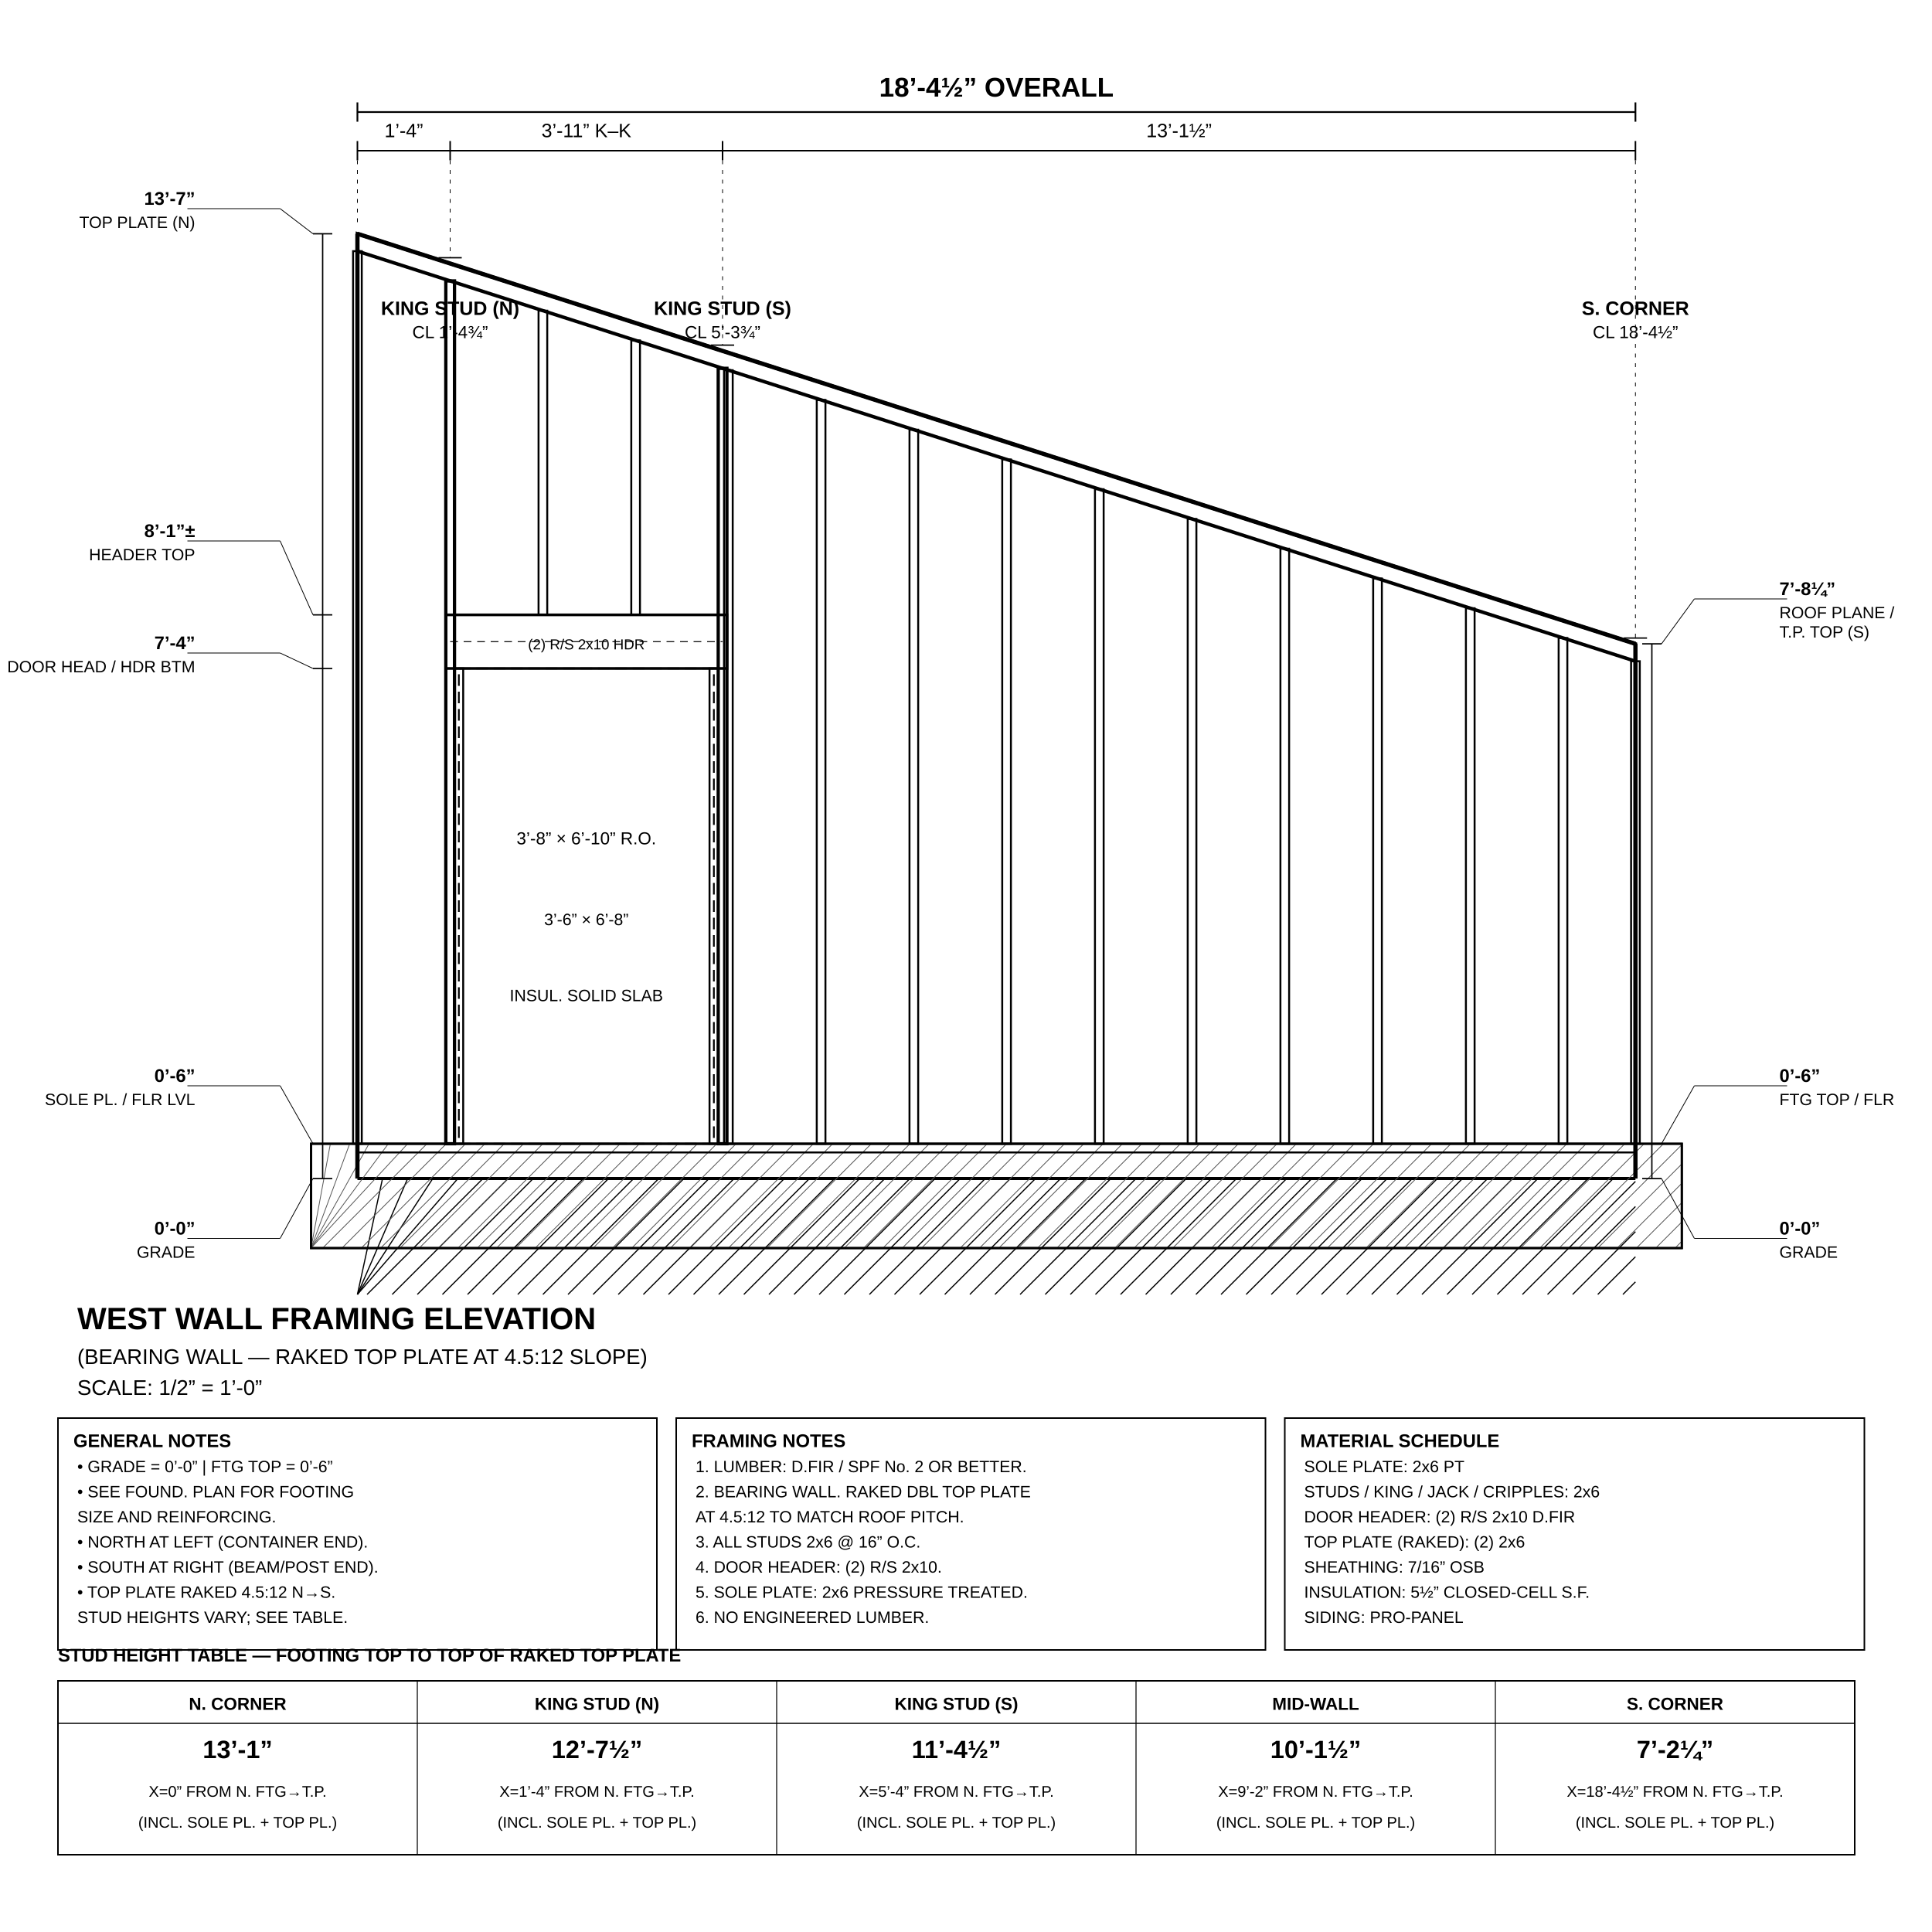
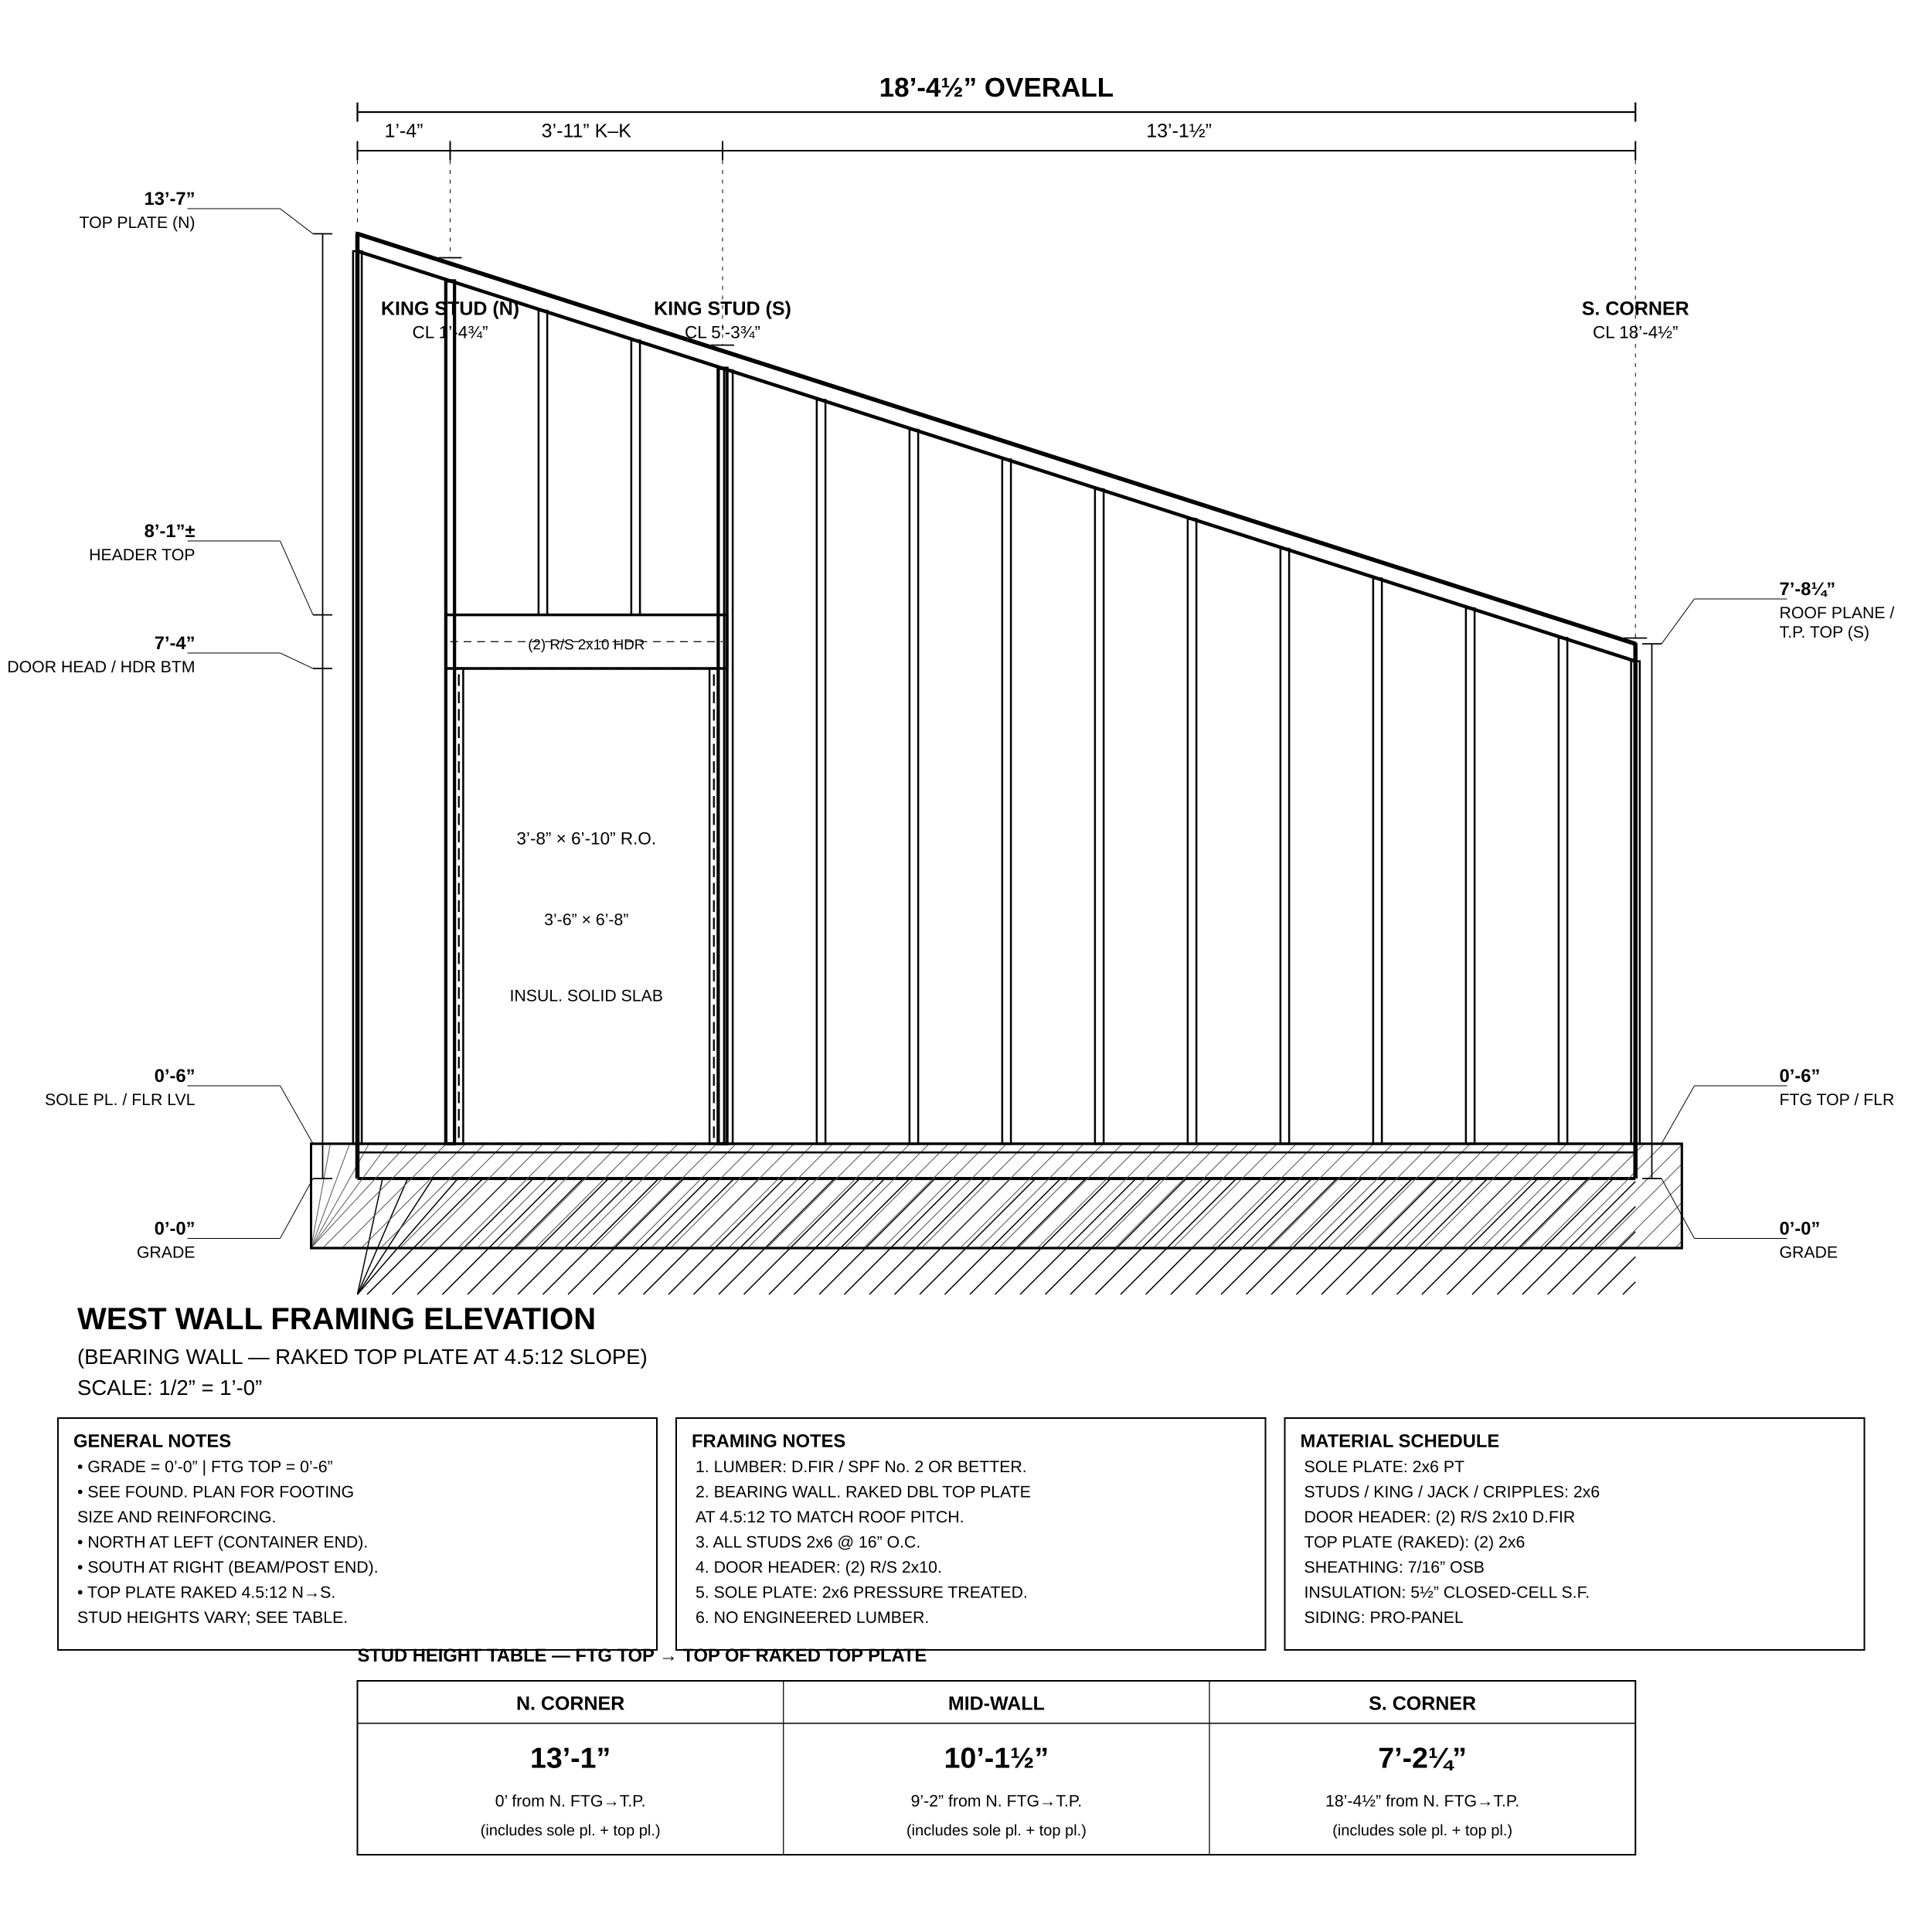
<svg xmlns="http://www.w3.org/2000/svg" width="1000" height="1000" viewBox="0 0 1000 1000">
  <rect width="1000" height="1000" fill="#fff" />
  <line x1="185.00" y1="670.00" x2="198.00" y2="610.00" stroke="#000" stroke-width="0.6" />
  <line x1="185.00" y1="670.00" x2="211.00" y2="610.00" stroke="#000" stroke-width="0.6" />
  <line x1="185.00" y1="670.00" x2="224.00" y2="610.00" stroke="#000" stroke-width="0.6" />
  <line x1="185.00" y1="670.00" x2="237.00" y2="610.00" stroke="#000" stroke-width="0.6" />
  <line x1="190.00" y1="670.00" x2="250.00" y2="610.00" stroke="#000" stroke-width="0.6" />
  <line x1="203.00" y1="670.00" x2="263.00" y2="610.00" stroke="#000" stroke-width="0.6" />
  <line x1="216.00" y1="670.00" x2="276.00" y2="610.00" stroke="#000" stroke-width="0.6" />
  <line x1="229.00" y1="670.00" x2="289.00" y2="610.00" stroke="#000" stroke-width="0.6" />
  <line x1="242.00" y1="670.00" x2="302.00" y2="610.00" stroke="#000" stroke-width="0.6" />
  <line x1="255.00" y1="670.00" x2="315.00" y2="610.00" stroke="#000" stroke-width="0.6" />
  <line x1="268.00" y1="670.00" x2="328.00" y2="610.00" stroke="#000" stroke-width="0.6" />
  <line x1="281.00" y1="670.00" x2="341.00" y2="610.00" stroke="#000" stroke-width="0.6" />
  <line x1="294.00" y1="670.00" x2="354.00" y2="610.00" stroke="#000" stroke-width="0.6" />
  <line x1="307.00" y1="670.00" x2="367.00" y2="610.00" stroke="#000" stroke-width="0.6" />
  <line x1="320.00" y1="670.00" x2="380.00" y2="610.00" stroke="#000" stroke-width="0.6" />
  <line x1="333.00" y1="670.00" x2="393.00" y2="610.00" stroke="#000" stroke-width="0.6" />
  <line x1="346.00" y1="670.00" x2="406.00" y2="610.00" stroke="#000" stroke-width="0.6" />
  <line x1="359.00" y1="670.00" x2="419.00" y2="610.00" stroke="#000" stroke-width="0.6" />
  <line x1="372.00" y1="670.00" x2="432.00" y2="610.00" stroke="#000" stroke-width="0.6" />
  <line x1="385.00" y1="670.00" x2="445.00" y2="610.00" stroke="#000" stroke-width="0.6" />
  <line x1="398.00" y1="670.00" x2="458.00" y2="610.00" stroke="#000" stroke-width="0.6" />
  <line x1="411.00" y1="670.00" x2="471.00" y2="610.00" stroke="#000" stroke-width="0.6" />
  <line x1="424.00" y1="670.00" x2="484.00" y2="610.00" stroke="#000" stroke-width="0.6" />
  <line x1="437.00" y1="670.00" x2="497.00" y2="610.00" stroke="#000" stroke-width="0.6" />
  <line x1="450.00" y1="670.00" x2="510.00" y2="610.00" stroke="#000" stroke-width="0.6" />
  <line x1="463.00" y1="670.00" x2="523.00" y2="610.00" stroke="#000" stroke-width="0.6" />
  <line x1="476.00" y1="670.00" x2="536.00" y2="610.00" stroke="#000" stroke-width="0.6" />
  <line x1="489.00" y1="670.00" x2="549.00" y2="610.00" stroke="#000" stroke-width="0.6" />
  <line x1="502.00" y1="670.00" x2="562.00" y2="610.00" stroke="#000" stroke-width="0.6" />
  <line x1="515.00" y1="670.00" x2="575.00" y2="610.00" stroke="#000" stroke-width="0.6" />
  <line x1="528.00" y1="670.00" x2="588.00" y2="610.00" stroke="#000" stroke-width="0.6" />
  <line x1="541.00" y1="670.00" x2="601.00" y2="610.00" stroke="#000" stroke-width="0.6" />
  <line x1="554.00" y1="670.00" x2="614.00" y2="610.00" stroke="#000" stroke-width="0.6" />
  <line x1="567.00" y1="670.00" x2="627.00" y2="610.00" stroke="#000" stroke-width="0.6" />
  <line x1="580.00" y1="670.00" x2="640.00" y2="610.00" stroke="#000" stroke-width="0.6" />
  <line x1="593.00" y1="670.00" x2="653.00" y2="610.00" stroke="#000" stroke-width="0.6" />
  <line x1="606.00" y1="670.00" x2="666.00" y2="610.00" stroke="#000" stroke-width="0.6" />
  <line x1="619.00" y1="670.00" x2="679.00" y2="610.00" stroke="#000" stroke-width="0.6" />
  <line x1="632.00" y1="670.00" x2="692.00" y2="610.00" stroke="#000" stroke-width="0.6" />
  <line x1="645.00" y1="670.00" x2="705.00" y2="610.00" stroke="#000" stroke-width="0.6" />
  <line x1="658.00" y1="670.00" x2="718.00" y2="610.00" stroke="#000" stroke-width="0.6" />
  <line x1="671.00" y1="670.00" x2="731.00" y2="610.00" stroke="#000" stroke-width="0.6" />
  <line x1="684.00" y1="670.00" x2="744.00" y2="610.00" stroke="#000" stroke-width="0.6" />
  <line x1="697.00" y1="670.00" x2="757.00" y2="610.00" stroke="#000" stroke-width="0.6" />
  <line x1="710.00" y1="670.00" x2="770.00" y2="610.00" stroke="#000" stroke-width="0.6" />
  <line x1="723.00" y1="670.00" x2="783.00" y2="610.00" stroke="#000" stroke-width="0.6" />
  <line x1="736.00" y1="670.00" x2="796.00" y2="610.00" stroke="#000" stroke-width="0.6" />
  <line x1="749.00" y1="670.00" x2="809.00" y2="610.00" stroke="#000" stroke-width="0.6" />
  <line x1="762.00" y1="670.00" x2="822.00" y2="610.00" stroke="#000" stroke-width="0.6" />
  <line x1="775.00" y1="670.00" x2="835.00" y2="610.00" stroke="#000" stroke-width="0.6" />
  <line x1="788.00" y1="670.00" x2="846.50" y2="611.50" stroke="#000" stroke-width="0.6" />
  <line x1="801.00" y1="670.00" x2="846.50" y2="624.50" stroke="#000" stroke-width="0.6" />
  <line x1="814.00" y1="670.00" x2="846.50" y2="637.50" stroke="#000" stroke-width="0.6" />
  <line x1="827.00" y1="670.00" x2="846.50" y2="650.50" stroke="#000" stroke-width="0.6" />
  <line x1="840.00" y1="670.00" x2="846.50" y2="663.50" stroke="#000" stroke-width="0.6" />
  <line x1="185.00" y1="610.00" x2="846.50" y2="610.00" stroke="#000" stroke-width="1.6" />
  <rect x="161.00" y="592.00" width="709.50" height="54.00" fill="none" stroke="#000" stroke-width="1.1" />
  <line x1="161.00" y1="646.00" x2="171.00" y2="592.00" stroke="#555" stroke-width="0.4" />
  <line x1="161.00" y1="646.00" x2="181.00" y2="592.00" stroke="#555" stroke-width="0.4" />
  <line x1="161.00" y1="646.00" x2="191.00" y2="592.00" stroke="#555" stroke-width="0.4" />
  <line x1="161.00" y1="646.00" x2="201.00" y2="592.00" stroke="#555" stroke-width="0.4" />
  <line x1="161.00" y1="646.00" x2="211.00" y2="592.00" stroke="#555" stroke-width="0.4" />
  <line x1="167.00" y1="646.00" x2="221.00" y2="592.00" stroke="#555" stroke-width="0.4" />
  <line x1="177.00" y1="646.00" x2="231.00" y2="592.00" stroke="#555" stroke-width="0.4" />
  <line x1="187.00" y1="646.00" x2="241.00" y2="592.00" stroke="#555" stroke-width="0.4" />
  <line x1="197.00" y1="646.00" x2="251.00" y2="592.00" stroke="#555" stroke-width="0.4" />
  <line x1="207.00" y1="646.00" x2="261.00" y2="592.00" stroke="#555" stroke-width="0.4" />
  <line x1="217.00" y1="646.00" x2="271.00" y2="592.00" stroke="#555" stroke-width="0.4" />
  <line x1="227.00" y1="646.00" x2="281.00" y2="592.00" stroke="#555" stroke-width="0.4" />
  <line x1="237.00" y1="646.00" x2="291.00" y2="592.00" stroke="#555" stroke-width="0.4" />
  <line x1="247.00" y1="646.00" x2="301.00" y2="592.00" stroke="#555" stroke-width="0.4" />
  <line x1="257.00" y1="646.00" x2="311.00" y2="592.00" stroke="#555" stroke-width="0.4" />
  <line x1="267.00" y1="646.00" x2="321.00" y2="592.00" stroke="#555" stroke-width="0.4" />
  <line x1="277.00" y1="646.00" x2="331.00" y2="592.00" stroke="#555" stroke-width="0.4" />
  <line x1="287.00" y1="646.00" x2="341.00" y2="592.00" stroke="#555" stroke-width="0.4" />
  <line x1="297.00" y1="646.00" x2="351.00" y2="592.00" stroke="#555" stroke-width="0.4" />
  <line x1="307.00" y1="646.00" x2="361.00" y2="592.00" stroke="#555" stroke-width="0.4" />
  <line x1="317.00" y1="646.00" x2="371.00" y2="592.00" stroke="#555" stroke-width="0.4" />
  <line x1="327.00" y1="646.00" x2="381.00" y2="592.00" stroke="#555" stroke-width="0.4" />
  <line x1="337.00" y1="646.00" x2="391.00" y2="592.00" stroke="#555" stroke-width="0.4" />
  <line x1="347.00" y1="646.00" x2="401.00" y2="592.00" stroke="#555" stroke-width="0.4" />
  <line x1="357.00" y1="646.00" x2="411.00" y2="592.00" stroke="#555" stroke-width="0.4" />
  <line x1="367.00" y1="646.00" x2="421.00" y2="592.00" stroke="#555" stroke-width="0.4" />
  <line x1="377.00" y1="646.00" x2="431.00" y2="592.00" stroke="#555" stroke-width="0.4" />
  <line x1="387.00" y1="646.00" x2="441.00" y2="592.00" stroke="#555" stroke-width="0.4" />
  <line x1="397.00" y1="646.00" x2="451.00" y2="592.00" stroke="#555" stroke-width="0.4" />
  <line x1="407.00" y1="646.00" x2="461.00" y2="592.00" stroke="#555" stroke-width="0.4" />
  <line x1="417.00" y1="646.00" x2="471.00" y2="592.00" stroke="#555" stroke-width="0.4" />
  <line x1="427.00" y1="646.00" x2="481.00" y2="592.00" stroke="#555" stroke-width="0.4" />
  <line x1="437.00" y1="646.00" x2="491.00" y2="592.00" stroke="#555" stroke-width="0.4" />
  <line x1="447.00" y1="646.00" x2="501.00" y2="592.00" stroke="#555" stroke-width="0.4" />
  <line x1="457.00" y1="646.00" x2="511.00" y2="592.00" stroke="#555" stroke-width="0.4" />
  <line x1="467.00" y1="646.00" x2="521.00" y2="592.00" stroke="#555" stroke-width="0.4" />
  <line x1="477.00" y1="646.00" x2="531.00" y2="592.00" stroke="#555" stroke-width="0.4" />
  <line x1="487.00" y1="646.00" x2="541.00" y2="592.00" stroke="#555" stroke-width="0.4" />
  <line x1="497.00" y1="646.00" x2="551.00" y2="592.00" stroke="#555" stroke-width="0.4" />
  <line x1="507.00" y1="646.00" x2="561.00" y2="592.00" stroke="#555" stroke-width="0.4" />
  <line x1="517.00" y1="646.00" x2="571.00" y2="592.00" stroke="#555" stroke-width="0.4" />
  <line x1="527.00" y1="646.00" x2="581.00" y2="592.00" stroke="#555" stroke-width="0.4" />
  <line x1="537.00" y1="646.00" x2="591.00" y2="592.00" stroke="#555" stroke-width="0.4" />
  <line x1="547.00" y1="646.00" x2="601.00" y2="592.00" stroke="#555" stroke-width="0.4" />
  <line x1="557.00" y1="646.00" x2="611.00" y2="592.00" stroke="#555" stroke-width="0.4" />
  <line x1="567.00" y1="646.00" x2="621.00" y2="592.00" stroke="#555" stroke-width="0.4" />
  <line x1="577.00" y1="646.00" x2="631.00" y2="592.00" stroke="#555" stroke-width="0.4" />
  <line x1="587.00" y1="646.00" x2="641.00" y2="592.00" stroke="#555" stroke-width="0.4" />
  <line x1="597.00" y1="646.00" x2="651.00" y2="592.00" stroke="#555" stroke-width="0.4" />
  <line x1="607.00" y1="646.00" x2="661.00" y2="592.00" stroke="#555" stroke-width="0.4" />
  <line x1="617.00" y1="646.00" x2="671.00" y2="592.00" stroke="#555" stroke-width="0.4" />
  <line x1="627.00" y1="646.00" x2="681.00" y2="592.00" stroke="#555" stroke-width="0.4" />
  <line x1="637.00" y1="646.00" x2="691.00" y2="592.00" stroke="#555" stroke-width="0.4" />
  <line x1="647.00" y1="646.00" x2="701.00" y2="592.00" stroke="#555" stroke-width="0.4" />
  <line x1="657.00" y1="646.00" x2="711.00" y2="592.00" stroke="#555" stroke-width="0.4" />
  <line x1="667.00" y1="646.00" x2="721.00" y2="592.00" stroke="#555" stroke-width="0.4" />
  <line x1="677.00" y1="646.00" x2="731.00" y2="592.00" stroke="#555" stroke-width="0.4" />
  <line x1="687.00" y1="646.00" x2="741.00" y2="592.00" stroke="#555" stroke-width="0.4" />
  <line x1="697.00" y1="646.00" x2="751.00" y2="592.00" stroke="#555" stroke-width="0.4" />
  <line x1="707.00" y1="646.00" x2="761.00" y2="592.00" stroke="#555" stroke-width="0.4" />
  <line x1="717.00" y1="646.00" x2="771.00" y2="592.00" stroke="#555" stroke-width="0.4" />
  <line x1="727.00" y1="646.00" x2="781.00" y2="592.00" stroke="#555" stroke-width="0.4" />
  <line x1="737.00" y1="646.00" x2="791.00" y2="592.00" stroke="#555" stroke-width="0.4" />
  <line x1="747.00" y1="646.00" x2="801.00" y2="592.00" stroke="#555" stroke-width="0.4" />
  <line x1="757.00" y1="646.00" x2="811.00" y2="592.00" stroke="#555" stroke-width="0.4" />
  <line x1="767.00" y1="646.00" x2="821.00" y2="592.00" stroke="#555" stroke-width="0.4" />
  <line x1="777.00" y1="646.00" x2="831.00" y2="592.00" stroke="#555" stroke-width="0.4" />
  <line x1="787.00" y1="646.00" x2="841.00" y2="592.00" stroke="#555" stroke-width="0.4" />
  <line x1="797.00" y1="646.00" x2="851.00" y2="592.00" stroke="#555" stroke-width="0.4" />
  <line x1="807.00" y1="646.00" x2="861.00" y2="592.00" stroke="#555" stroke-width="0.4" />
  <line x1="817.00" y1="646.00" x2="870.50" y2="592.50" stroke="#555" stroke-width="0.4" />
  <line x1="827.00" y1="646.00" x2="870.50" y2="602.50" stroke="#555" stroke-width="0.4" />
  <line x1="837.00" y1="646.00" x2="870.50" y2="612.50" stroke="#555" stroke-width="0.4" />
  <line x1="847.00" y1="646.00" x2="870.50" y2="622.50" stroke="#555" stroke-width="0.4" />
  <line x1="857.00" y1="646.00" x2="870.50" y2="632.50" stroke="#555" stroke-width="0.4" />
  <line x1="867.00" y1="646.00" x2="870.50" y2="642.50" stroke="#555" stroke-width="0.4" />
  <rect x="161.00" y="592.00" width="709.50" height="54.00" fill="none" stroke="#000" stroke-width="1.1" />
  <rect x="185.00" y="592.00" width="661.50" height="4.50" fill="none" stroke="#000" stroke-width="1.0" />
  <polygon points="185.00,121.00 846.50,333.25 846.50,342.25 185.00,130.00" fill="none" stroke="#000" stroke-width="1.8" />
  <rect x="182.75" y="130.00" width="4.50" height="462.00" fill="none" stroke="#000" stroke-width="1.0" />
  <rect x="230.75" y="145.40" width="4.50" height="446.60" fill="none" stroke="#000" stroke-width="1.7" />
  <rect x="371.75" y="190.64" width="4.50" height="401.36" fill="none" stroke="#000" stroke-width="1.7" />
  <rect x="374.75" y="191.61" width="4.50" height="400.39" fill="none" stroke="#000" stroke-width="1.0" />
  <rect x="422.75" y="207.01" width="4.50" height="384.99" fill="none" stroke="#000" stroke-width="1.0" />
  <rect x="470.75" y="222.41" width="4.50" height="369.59" fill="none" stroke="#000" stroke-width="1.0" />
  <rect x="518.75" y="237.81" width="4.50" height="354.19" fill="none" stroke="#000" stroke-width="1.0" />
  <rect x="566.75" y="253.21" width="4.50" height="338.79" fill="none" stroke="#000" stroke-width="1.0" />
  <rect x="614.75" y="268.61" width="4.50" height="323.39" fill="none" stroke="#000" stroke-width="1.0" />
  <rect x="662.75" y="284.01" width="4.50" height="307.99" fill="none" stroke="#000" stroke-width="1.0" />
  <rect x="710.75" y="299.41" width="4.50" height="292.59" fill="none" stroke="#000" stroke-width="1.0" />
  <rect x="758.75" y="314.82" width="4.50" height="277.18" fill="none" stroke="#000" stroke-width="1.0" />
  <rect x="806.75" y="330.22" width="4.50" height="261.78" fill="none" stroke="#000" stroke-width="1.0" />
  <rect x="844.25" y="342.25" width="4.50" height="249.75" fill="none" stroke="#000" stroke-width="1.0" />
  <rect x="235.25" y="346.00" width="4.50" height="246.00" fill="none" stroke="#000" stroke-width="1.0" />
  <rect x="367.25" y="346.00" width="4.50" height="246.00" fill="none" stroke="#000" stroke-width="1.0" />
  <rect x="278.75" y="160.80" width="4.50" height="157.45" fill="none" stroke="#000" stroke-width="1.0" />
  <rect x="326.75" y="176.20" width="4.50" height="142.05" fill="none" stroke="#000" stroke-width="1.0" />
  <rect x="230.75" y="318.25" width="145.50" height="27.75" fill="none" stroke="#000" stroke-width="1.4" />
  <line x1="233.00" y1="332.12" x2="374.00" y2="332.12" stroke="#000" stroke-width="0.5" stroke-dasharray="4,3" />
  <text x="303.50" y="336.12" text-anchor="middle" font-family="Arial" font-size="7.5" fill="#000">(2) R/S 2x10 HDR</text>
  <rect x="237.50" y="346.00" width="132.00" height="246.00" fill="none" stroke="#000" stroke-width="0.9" stroke-dasharray="6,3" />
  <text x="303.50" y="437.02" text-anchor="middle" font-family="Arial" font-size="9" fill="#000">3’-8” × 6’-10” R.O.</text>
  <text x="303.50" y="478.84" text-anchor="middle" font-family="Arial" font-size="8.5" fill="#000">3’-6” × 6’-8”</text>
  <text x="303.50" y="518.20" text-anchor="middle" font-family="Arial" font-size="8.5" fill="#000">INSUL. SOLID SLAB</text>
  <line x1="185.00" y1="121.00" x2="846.50" y2="333.25" stroke="#000" stroke-width="2.2" />
  <line x1="185.00" y1="121.00" x2="185.00" y2="610.00" stroke="#000" stroke-width="2.2" />
  <line x1="846.50" y1="333.25" x2="846.50" y2="610.00" stroke="#000" stroke-width="2.2" />
  <line x1="167" y1="121.00" x2="167" y2="610.00" stroke="#000" stroke-width="0.7" />
  <line x1="162.00" y1="121.00" x2="172.00" y2="121.00" stroke="#000" stroke-width="0.7" />
  <line x1="162.00" y1="121.00" x2="145.00" y2="108.00" stroke="#000" stroke-width="0.4" />
  <line x1="145.00" y1="108.00" x2="97.00" y2="108.00" stroke="#000" stroke-width="0.4" />
  <text x="101.00" y="106.00" font-family="Arial" font-size="9.5" font-weight="bold" fill="#000" text-anchor="end">13’-7”</text>
  <text x="101.00" y="118.00" font-family="Arial" font-size="8.5" fill="#000" text-anchor="end">TOP PLATE (N)</text>
  <line x1="162.00" y1="318.25" x2="172.00" y2="318.25" stroke="#000" stroke-width="0.7" />
  <line x1="162.00" y1="318.25" x2="145.00" y2="280.00" stroke="#000" stroke-width="0.4" />
  <line x1="145.00" y1="280.00" x2="97.00" y2="280.00" stroke="#000" stroke-width="0.4" />
  <text x="101.00" y="278.00" font-family="Arial" font-size="9.5" font-weight="bold" fill="#000" text-anchor="end">8’-1”±</text>
  <text x="101.00" y="290.00" font-family="Arial" font-size="8.5" fill="#000" text-anchor="end">HEADER TOP</text>
  <line x1="162.00" y1="346.00" x2="172.00" y2="346.00" stroke="#000" stroke-width="0.7" />
  <line x1="162.00" y1="346.00" x2="145.00" y2="338.00" stroke="#000" stroke-width="0.4" />
  <line x1="145.00" y1="338.00" x2="97.00" y2="338.00" stroke="#000" stroke-width="0.4" />
  <text x="101.00" y="336.00" font-family="Arial" font-size="9.5" font-weight="bold" fill="#000" text-anchor="end">7’-4”</text>
  <text x="101.00" y="348.00" font-family="Arial" font-size="8.5" fill="#000" text-anchor="end">DOOR HEAD / HDR BTM</text>
  <line x1="162.00" y1="592.00" x2="172.00" y2="592.00" stroke="#000" stroke-width="0.7" />
  <line x1="162.00" y1="592.00" x2="145.00" y2="562.00" stroke="#000" stroke-width="0.4" />
  <line x1="145.00" y1="562.00" x2="97.00" y2="562.00" stroke="#000" stroke-width="0.4" />
  <text x="101.00" y="560.00" font-family="Arial" font-size="9.5" font-weight="bold" fill="#000" text-anchor="end">0’-6”</text>
  <text x="101.00" y="572.00" font-family="Arial" font-size="8.5" fill="#000" text-anchor="end">SOLE PL. / FLR LVL</text>
  <line x1="162.00" y1="610.00" x2="172.00" y2="610.00" stroke="#000" stroke-width="0.7" />
  <line x1="162.00" y1="610.00" x2="145.00" y2="641.00" stroke="#000" stroke-width="0.4" />
  <line x1="145.00" y1="641.00" x2="97.00" y2="641.00" stroke="#000" stroke-width="0.4" />
  <text x="101.00" y="639.00" font-family="Arial" font-size="9.5" font-weight="bold" fill="#000" text-anchor="end">0’-0”</text>
  <text x="101.00" y="651.00" font-family="Arial" font-size="8.5" fill="#000" text-anchor="end">GRADE</text>
  <line x1="855" y1="333.25" x2="855" y2="610.00" stroke="#000" stroke-width="0.7" />
  <line x1="850.00" y1="333.25" x2="860.00" y2="333.25" stroke="#000" stroke-width="0.7" />
  <line x1="860.00" y1="333.25" x2="877.00" y2="310.00" stroke="#000" stroke-width="0.4" />
  <line x1="877.00" y1="310.00" x2="925.00" y2="310.00" stroke="#000" stroke-width="0.4" />
  <text x="921.00" y="308.00" font-family="Arial" font-size="9.5" font-weight="bold" fill="#000" text-anchor="start">7’-8¼”</text>
  <text x="921.00" y="320.00" font-family="Arial" font-size="8.5" fill="#000" text-anchor="start">ROOF PLANE /</text>
  <text x="921.00" y="330.00" font-family="Arial" font-size="8.5" fill="#000" text-anchor="start">T.P. TOP (S)</text>
  <line x1="850.00" y1="592.00" x2="860.00" y2="592.00" stroke="#000" stroke-width="0.7" />
  <line x1="860.00" y1="592.00" x2="877.00" y2="562.00" stroke="#000" stroke-width="0.4" />
  <line x1="877.00" y1="562.00" x2="925.00" y2="562.00" stroke="#000" stroke-width="0.4" />
  <text x="921.00" y="560.00" font-family="Arial" font-size="9.5" font-weight="bold" fill="#000" text-anchor="start">0’-6”</text>
  <text x="921.00" y="572.00" font-family="Arial" font-size="8.5" fill="#000" text-anchor="start">FTG TOP / FLR</text>
  <line x1="850.00" y1="610.00" x2="860.00" y2="610.00" stroke="#000" stroke-width="0.7" />
  <line x1="860.00" y1="610.00" x2="877.00" y2="641.00" stroke="#000" stroke-width="0.4" />
  <line x1="877.00" y1="641.00" x2="925.00" y2="641.00" stroke="#000" stroke-width="0.4" />
  <text x="921.00" y="639.00" font-family="Arial" font-size="9.5" font-weight="bold" fill="#000" text-anchor="start">0’-0”</text>
  <text x="921.00" y="651.00" font-family="Arial" font-size="8.5" fill="#000" text-anchor="start">GRADE</text>
  <line x1="185.00" y1="58" x2="846.50" y2="58" stroke="#000" stroke-width="0.9" />
  <line x1="185.00" y1="53" x2="185.00" y2="63" stroke="#000" stroke-width="0.9" />
  <line x1="846.50" y1="53" x2="846.50" y2="63" stroke="#000" stroke-width="0.9" />
  <text x="515.75" y="50" text-anchor="middle" font-family="Arial" font-size="14" font-weight="bold" fill="#000">18’-4½”  OVERALL</text>
  <line x1="185.00" y1="78" x2="846.50" y2="78" stroke="#000" stroke-width="0.8" />
  <line x1="185.00" y1="73" x2="185.00" y2="83" stroke="#000" stroke-width="0.8" />
  <line x1="185.00" y1="83" x2="185.00" y2="118.00" stroke="#000" stroke-width="0.4" stroke-dasharray="2,3" />
  <line x1="233.00" y1="73" x2="233.00" y2="83" stroke="#000" stroke-width="0.8" />
  <line x1="233.00" y1="83" x2="233.00" y2="133.40" stroke="#000" stroke-width="0.4" stroke-dasharray="2,3" />
  <line x1="374.00" y1="73" x2="374.00" y2="83" stroke="#000" stroke-width="0.8" />
  <line x1="374.00" y1="83" x2="374.00" y2="178.64" stroke="#000" stroke-width="0.4" stroke-dasharray="2,3" />
  <line x1="846.50" y1="73" x2="846.50" y2="83" stroke="#000" stroke-width="0.8" />
  <line x1="846.50" y1="83" x2="846.50" y2="330.25" stroke="#000" stroke-width="0.4" stroke-dasharray="2,3" />
  <text x="209.00" y="71" text-anchor="middle" font-family="Arial" font-size="10" fill="#000">1’-4”</text>
  <text x="303.50" y="71" text-anchor="middle" font-family="Arial" font-size="10" fill="#000">3’-11” K–K</text>
  <text x="610.25" y="71" text-anchor="middle" font-family="Arial" font-size="10" fill="#000">13’-1½”</text>
  <line x1="227.00" y1="133.40" x2="239.00" y2="133.40" stroke="#000" stroke-width="0.7" />
  <text x="233.00" y="163" text-anchor="middle" font-family="Arial" font-size="10" font-weight="bold" fill="#000">KING STUD (N)</text>
  <text x="233.00" y="175" text-anchor="middle" font-family="Arial" font-size="9" fill="#000">CL 1’-4¾”</text>
  <line x1="368.00" y1="178.64" x2="380.00" y2="178.64" stroke="#000" stroke-width="0.7" />
  <text x="374.00" y="163" text-anchor="middle" font-family="Arial" font-size="10" font-weight="bold" fill="#000">KING STUD (S)</text>
  <text x="374.00" y="175" text-anchor="middle" font-family="Arial" font-size="9" fill="#000">CL 5’-3¾”</text>
  <line x1="840.50" y1="330.25" x2="852.50" y2="330.25" stroke="#000" stroke-width="0.7" />
  <text x="846.50" y="163" text-anchor="middle" font-family="Arial" font-size="10" font-weight="bold" fill="#000">S. CORNER</text>
  <text x="846.50" y="175" text-anchor="middle" font-family="Arial" font-size="9" fill="#000">CL 18’-4½”</text>
  <text x="40" y="688" font-family="Arial" font-size="16" font-weight="bold" fill="#000">WEST WALL FRAMING ELEVATION</text>
  <text x="40" y="706" font-family="Arial" font-size="11" fill="#000">(BEARING WALL — RAKED TOP PLATE AT 4.5:12 SLOPE)</text>
  <text x="40" y="722" font-family="Arial" font-size="11" fill="#000">SCALE:  1/2” = 1’-0”</text>
  <rect x="30" y="734" width="310" height="120" fill="none" stroke="#000" stroke-width="0.8" />
  <text x="38" y="749" font-family="Arial" font-size="9.5" font-weight="bold" fill="#000">GENERAL NOTES</text>
  <text x="40" y="762" font-family="Arial" font-size="8.5" fill="#000">• GRADE = 0’-0”  |  FTG TOP = 0’-6”</text>
  <text x="40" y="775" font-family="Arial" font-size="8.5" fill="#000">• SEE FOUND. PLAN FOR FOOTING</text>
  <text x="40" y="788" font-family="Arial" font-size="8.5" fill="#000">   SIZE AND REINFORCING.</text>
  <text x="40" y="801" font-family="Arial" font-size="8.5" fill="#000">• NORTH AT LEFT (CONTAINER END).</text>
  <text x="40" y="814" font-family="Arial" font-size="8.5" fill="#000">• SOUTH AT RIGHT (BEAM/POST END).</text>
  <text x="40" y="827" font-family="Arial" font-size="8.5" fill="#000">• TOP PLATE RAKED 4.5:12 N→S.</text>
  <text x="40" y="840" font-family="Arial" font-size="8.5" fill="#000">   STUD HEIGHTS VARY; SEE TABLE.</text>
  <rect x="350" y="734" width="305" height="120" fill="none" stroke="#000" stroke-width="0.8" />
  <text x="358" y="749" font-family="Arial" font-size="9.5" font-weight="bold" fill="#000">FRAMING NOTES</text>
  <text x="360" y="762" font-family="Arial" font-size="8.5" fill="#000">1. LUMBER: D.FIR / SPF No. 2 OR BETTER.</text>
  <text x="360" y="775" font-family="Arial" font-size="8.5" fill="#000">2. BEARING WALL. RAKED DBL TOP PLATE</text>
  <text x="360" y="788" font-family="Arial" font-size="8.5" fill="#000">    AT 4.5:12 TO MATCH ROOF PITCH.</text>
  <text x="360" y="801" font-family="Arial" font-size="8.5" fill="#000">3. ALL STUDS 2x6 @ 16” O.C.</text>
  <text x="360" y="814" font-family="Arial" font-size="8.5" fill="#000">4. DOOR HEADER: (2) R/S 2x10.</text>
  <text x="360" y="827" font-family="Arial" font-size="8.5" fill="#000">5. SOLE PLATE: 2x6 PRESSURE TREATED.</text>
  <text x="360" y="840" font-family="Arial" font-size="8.5" fill="#000">6. NO ENGINEERED LUMBER.</text>
  <rect x="665" y="734" width="300" height="120" fill="none" stroke="#000" stroke-width="0.8" />
  <text x="673" y="749" font-family="Arial" font-size="9.5" font-weight="bold" fill="#000">MATERIAL SCHEDULE</text>
  <text x="675" y="762" font-family="Arial" font-size="8.5" fill="#000">SOLE PLATE:  2x6 PT</text>
  <text x="675" y="775" font-family="Arial" font-size="8.5" fill="#000">STUDS / KING / JACK / CRIPPLES:  2x6</text>
  <text x="675" y="788" font-family="Arial" font-size="8.5" fill="#000">DOOR HEADER:  (2) R/S 2x10 D.FIR</text>
  <text x="675" y="801" font-family="Arial" font-size="8.5" fill="#000">TOP PLATE (RAKED):  (2) 2x6</text>
  <text x="675" y="814" font-family="Arial" font-size="8.5" fill="#000">SHEATHING:  7/16” OSB</text>
  <text x="675" y="827" font-family="Arial" font-size="8.5" fill="#000">INSULATION:  5½” CLOSED-CELL S.F.</text>
  <text x="675" y="840" font-family="Arial" font-size="8.5" fill="#000">SIDING:  PRO-PANEL</text>
-   <text x="30" y="860" font-family="Arial" font-size="9.5" font-weight="bold" fill="#000">STUD HEIGHT TABLE — FOOTING TOP TO TOP OF RAKED TOP PLATE</text>
-   <rect x="30" y="870" width="930" height="90" fill="none" stroke="#000" stroke-width="0.8" />
-   <line x1="30" y1="892" x2="960" y2="892" stroke="#000" stroke-width="0.6" />
-   <text x="123.00" y="885" text-anchor="middle" font-family="Arial" font-size="9" font-weight="bold" fill="#000">N. CORNER</text>
-   <text x="123.00" y="910" text-anchor="middle" font-family="Arial" font-size="13" font-weight="bold" fill="#000">13’-1”</text>
-   <text x="123.00" y="930" text-anchor="middle" font-family="Arial" font-size="8" fill="#000">X=0” FROM N.  FTG→T.P.</text>
-   <text x="123.00" y="946" text-anchor="middle" font-family="Arial" font-size="8" fill="#000">(INCL. SOLE PL. + TOP PL.)</text>
-   <line x1="216.00" y1="870" x2="216.00" y2="960" stroke="#000" stroke-width="0.5" />
-   <text x="309.00" y="885" text-anchor="middle" font-family="Arial" font-size="9" font-weight="bold" fill="#000">KING STUD (N)</text>
-   <text x="309.00" y="910" text-anchor="middle" font-family="Arial" font-size="13" font-weight="bold" fill="#000">12’-7½”</text>
-   <text x="309.00" y="930" text-anchor="middle" font-family="Arial" font-size="8" fill="#000">X=1’-4” FROM N.  FTG→T.P.</text>
-   <text x="309.00" y="946" text-anchor="middle" font-family="Arial" font-size="8" fill="#000">(INCL. SOLE PL. + TOP PL.)</text>
-   <line x1="402.00" y1="870" x2="402.00" y2="960" stroke="#000" stroke-width="0.5" />
-   <text x="495.00" y="885" text-anchor="middle" font-family="Arial" font-size="9" font-weight="bold" fill="#000">KING STUD (S)</text>
-   <text x="495.00" y="910" text-anchor="middle" font-family="Arial" font-size="13" font-weight="bold" fill="#000">11’-4½”</text>
-   <text x="495.00" y="930" text-anchor="middle" font-family="Arial" font-size="8" fill="#000">X=5’-4” FROM N.  FTG→T.P.</text>
-   <text x="495.00" y="946" text-anchor="middle" font-family="Arial" font-size="8" fill="#000">(INCL. SOLE PL. + TOP PL.)</text>
-   <line x1="588.00" y1="870" x2="588.00" y2="960" stroke="#000" stroke-width="0.5" />
-   <text x="681.00" y="885" text-anchor="middle" font-family="Arial" font-size="9" font-weight="bold" fill="#000">MID-WALL</text>
-   <text x="681.00" y="910" text-anchor="middle" font-family="Arial" font-size="13" font-weight="bold" fill="#000">10’-1½”</text>
-   <text x="681.00" y="930" text-anchor="middle" font-family="Arial" font-size="8" fill="#000">X=9’-2” FROM N.  FTG→T.P.</text>
-   <text x="681.00" y="946" text-anchor="middle" font-family="Arial" font-size="8" fill="#000">(INCL. SOLE PL. + TOP PL.)</text>
-   <line x1="774.00" y1="870" x2="774.00" y2="960" stroke="#000" stroke-width="0.5" />
-   <text x="867.00" y="885" text-anchor="middle" font-family="Arial" font-size="9" font-weight="bold" fill="#000">S. CORNER</text>
-   <text x="867.00" y="910" text-anchor="middle" font-family="Arial" font-size="13" font-weight="bold" fill="#000">7’-2¼”</text>
-   <text x="867.00" y="930" text-anchor="middle" font-family="Arial" font-size="8" fill="#000">X=18’-4½” FROM N.  FTG→T.P.</text>
-   <text x="867.00" y="946" text-anchor="middle" font-family="Arial" font-size="8" fill="#000">(INCL. SOLE PL. + TOP PL.)</text>
+   <text x="185.00" y="860" font-family="Arial" font-size="9.5" font-weight="bold" fill="#000">STUD HEIGHT TABLE — FTG TOP → TOP OF RAKED TOP PLATE</text>
+   <rect x="185.00" y="870" width="661.50" height="90" fill="none" stroke="#000" stroke-width="0.8" />
+   <line x1="185.00" y1="892" x2="846.50" y2="892" stroke="#000" stroke-width="0.6" />
+   <text x="295.25" y="885" text-anchor="middle" font-family="Arial" font-size="10" font-weight="bold" fill="#000">N. CORNER</text>
+   <text x="295.25" y="915" text-anchor="middle" font-family="Arial" font-size="15" font-weight="bold" fill="#000">13’-1”</text>
+   <text x="295.25" y="935" text-anchor="middle" font-family="Arial" font-size="8.5" fill="#000">0’ from N.  FTG→T.P.</text>
+   <text x="295.25" y="950" text-anchor="middle" font-family="Arial" font-size="8" fill="#000">(includes sole pl. + top pl.)</text>
+   <line x1="405.50" y1="870" x2="405.50" y2="960" stroke="#000" stroke-width="0.5" />
+   <text x="515.75" y="885" text-anchor="middle" font-family="Arial" font-size="10" font-weight="bold" fill="#000">MID-WALL</text>
+   <text x="515.75" y="915" text-anchor="middle" font-family="Arial" font-size="15" font-weight="bold" fill="#000">10’-1½”</text>
+   <text x="515.75" y="935" text-anchor="middle" font-family="Arial" font-size="8.5" fill="#000">9’-2” from N.  FTG→T.P.</text>
+   <text x="515.75" y="950" text-anchor="middle" font-family="Arial" font-size="8" fill="#000">(includes sole pl. + top pl.)</text>
+   <line x1="626.00" y1="870" x2="626.00" y2="960" stroke="#000" stroke-width="0.5" />
+   <text x="736.25" y="885" text-anchor="middle" font-family="Arial" font-size="10" font-weight="bold" fill="#000">S. CORNER</text>
+   <text x="736.25" y="915" text-anchor="middle" font-family="Arial" font-size="15" font-weight="bold" fill="#000">7’-2¼”</text>
+   <text x="736.25" y="935" text-anchor="middle" font-family="Arial" font-size="8.5" fill="#000">18’-4½” from N.  FTG→T.P.</text>
+   <text x="736.25" y="950" text-anchor="middle" font-family="Arial" font-size="8" fill="#000">(includes sole pl. + top pl.)</text>
</svg>
